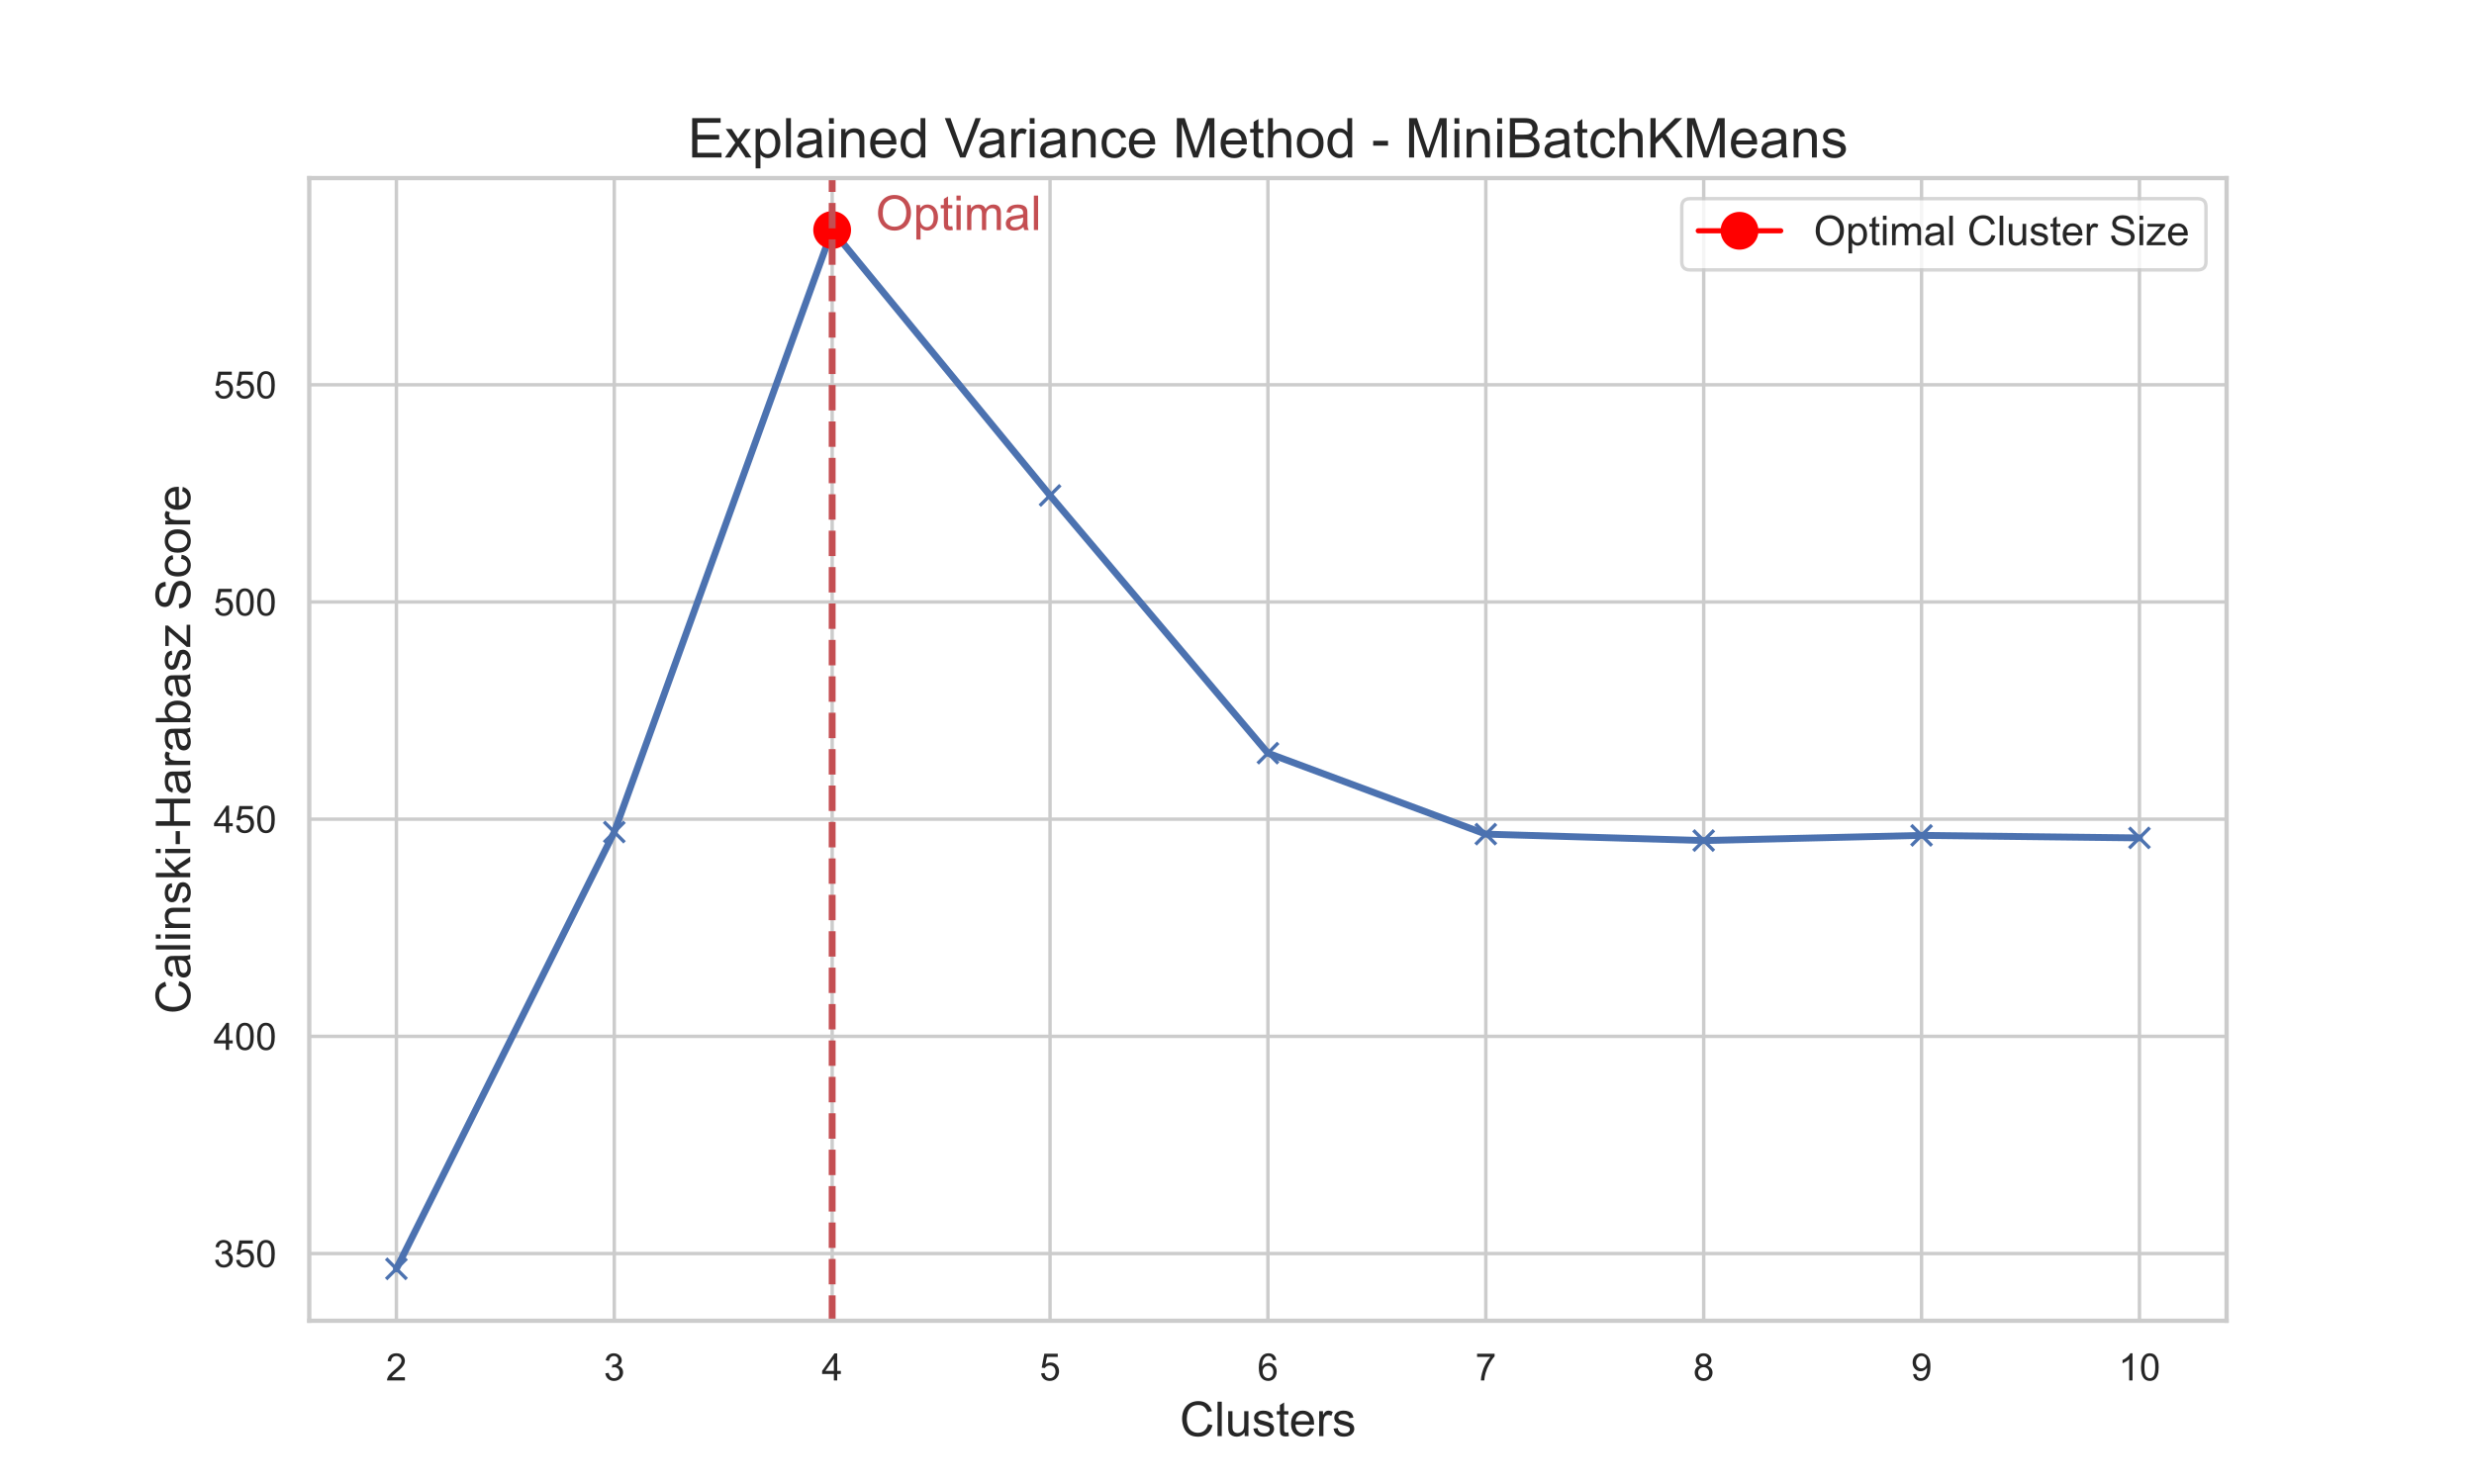
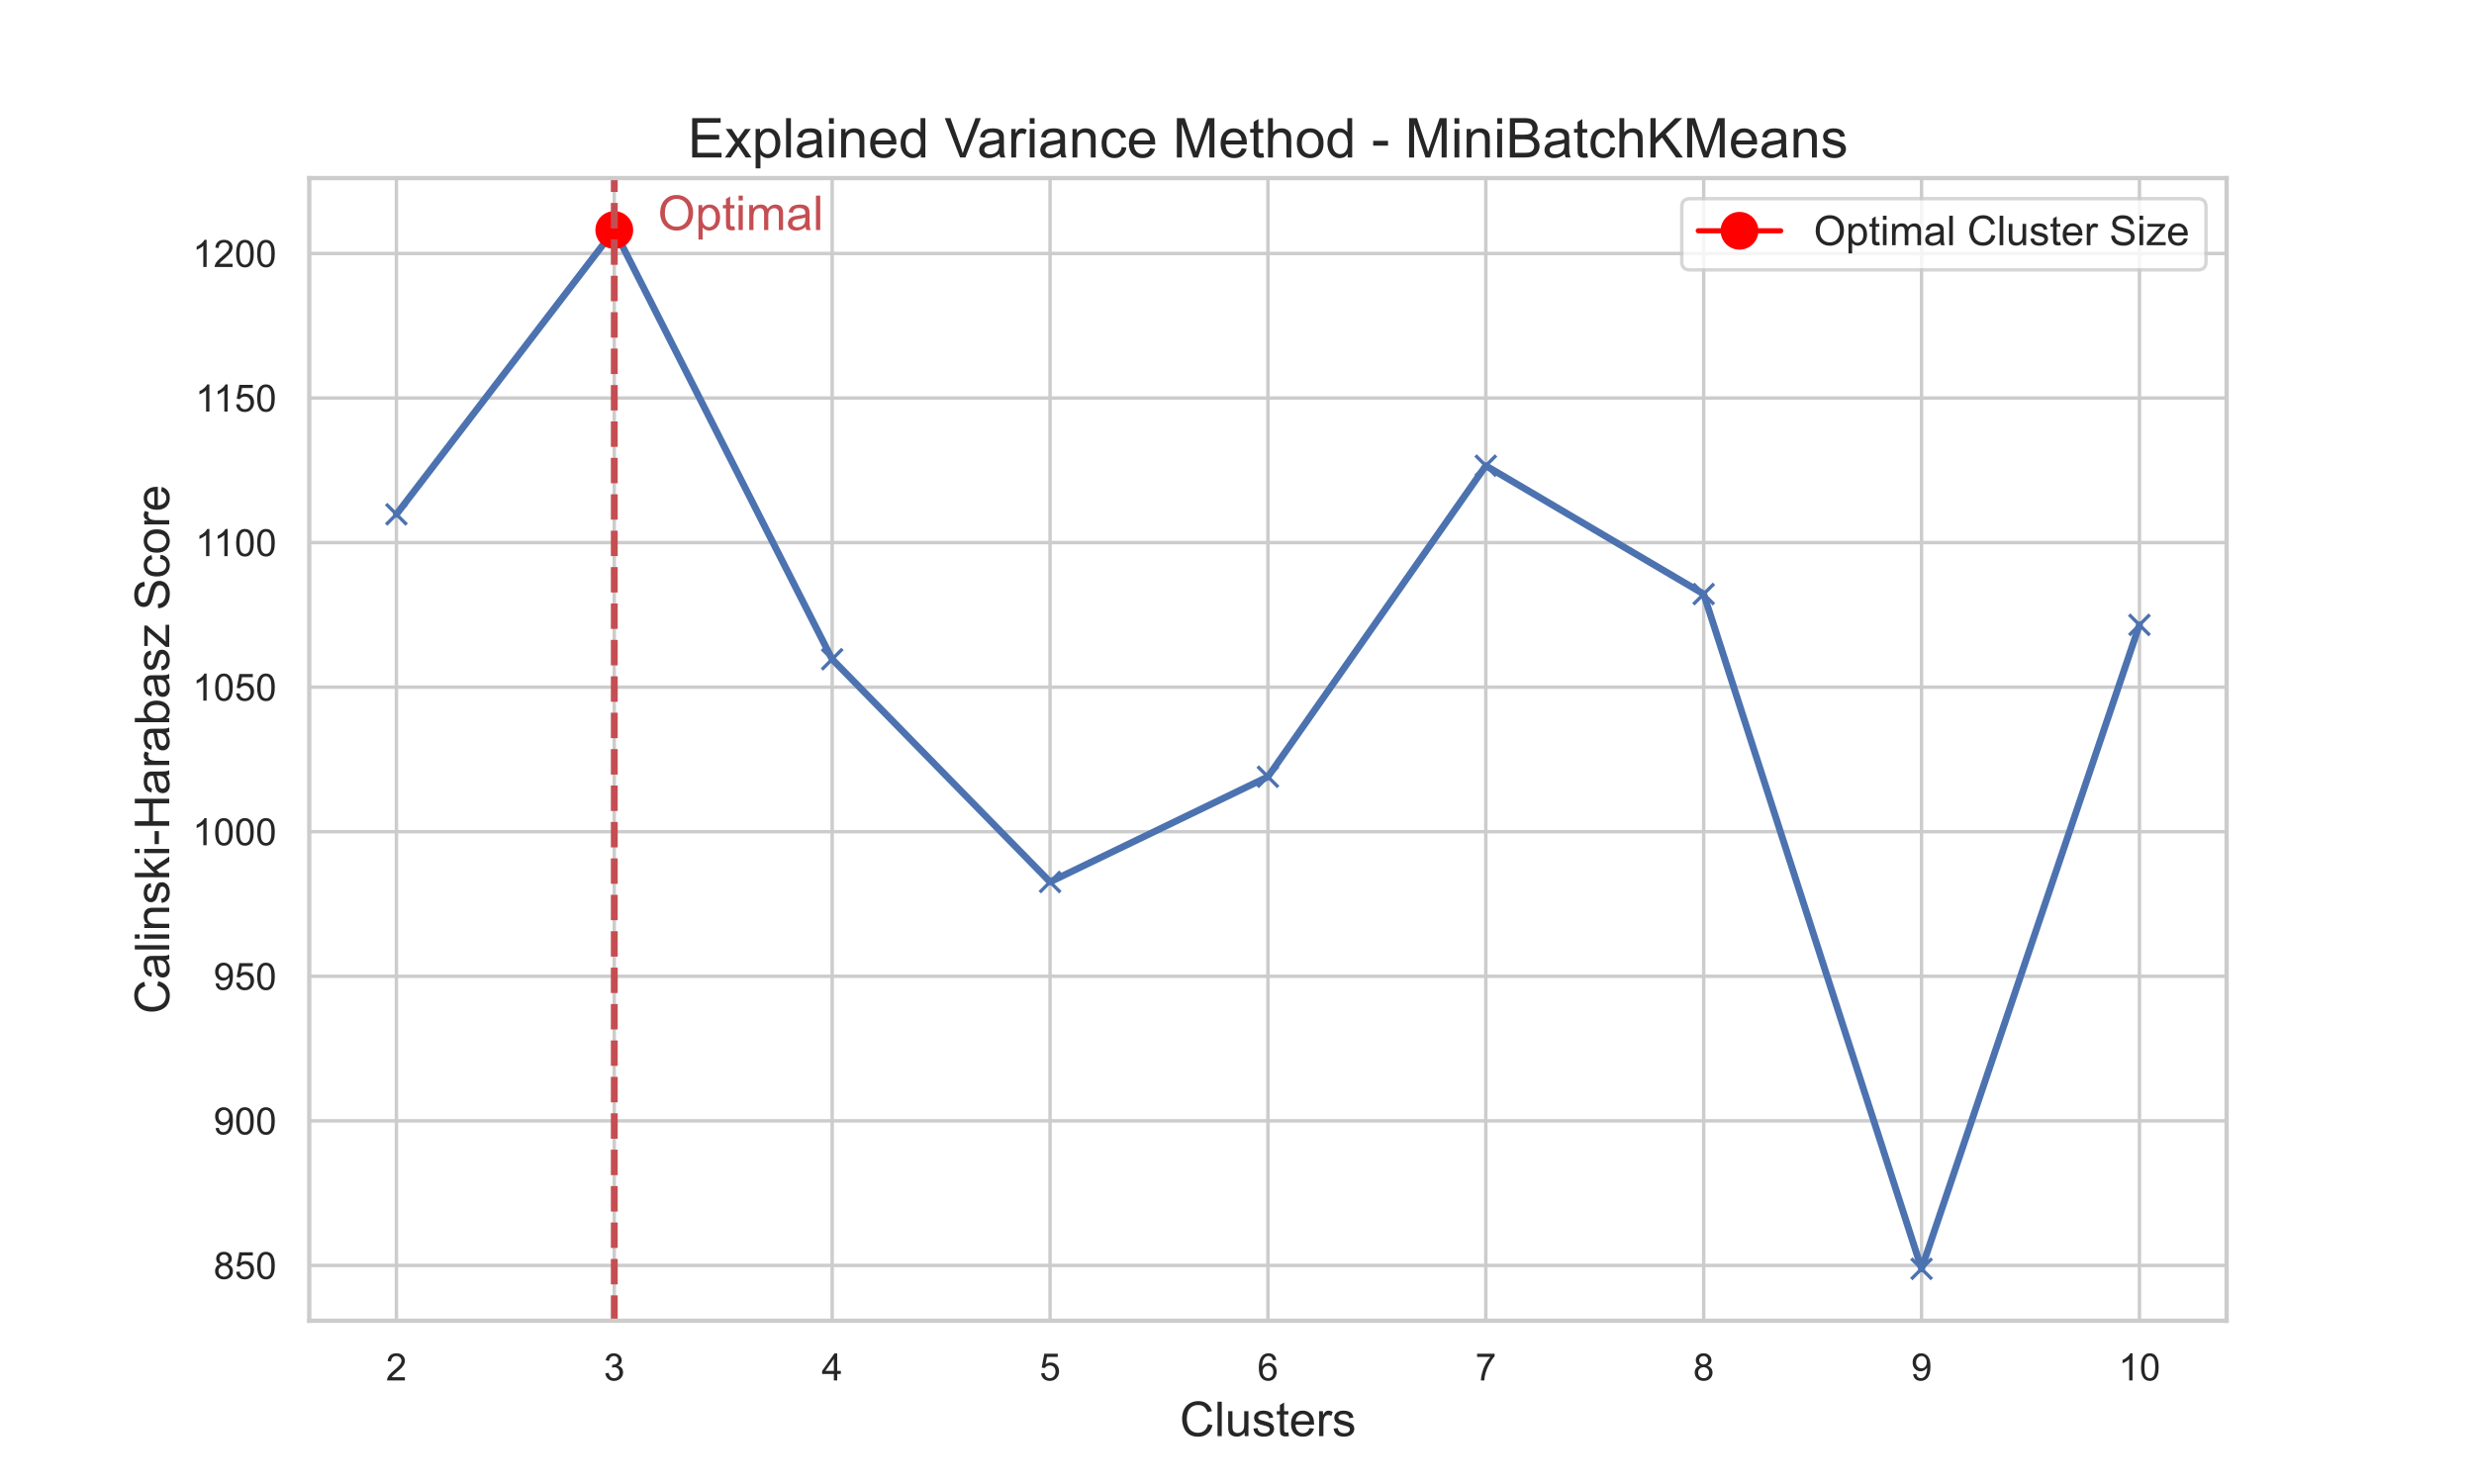
<svg xmlns="http://www.w3.org/2000/svg" xmlns:xlink="http://www.w3.org/1999/xlink" width="720pt" height="432pt" viewBox="0 0 720 432" version="1.1">
  <defs>
    <style type="text/css">*{stroke-linejoin: round; stroke-linecap: butt}</style>
  </defs>
  <g id="figure_1">
    <g id="patch_1">
      <path d="M 0 432  L 720 432  L 720 0  L 0 0  z " style="fill: #ffffff" />
    </g>
    <g id="axes_1">
      <g id="patch_2">
        <path d="M 90 384.48  L 648 384.48  L 648 51.84  L 90 51.84  z " style="fill: #ffffff" />
      </g>
      <g id="matplotlib.axis_1">
        <g id="xtick_1">
          <g id="line2d_1">
-             <path d="M 115.364 384.48  L 115.364 51.84  " clip-path="url(#p58d1262ae1)" style="fill: none; stroke: #cccccc; stroke-linecap: round" />
+             <path d="M 115.364 384.48  L 115.364 51.84  " clip-path="url(#p7963e283bc)" style="fill: none; stroke: #cccccc; stroke-linecap: round" />
          </g>
          <g id="text_1">
            <g style="fill: #262626" transform="translate(112.3051 401.8536) scale(0.11 -0.11)">
              <defs>
                <path id="ArialMT-32" d="M 3222 541  L 3222 0  L 194 0  Q 188 203 259 391  Q 375 700 629 1000  Q 884 1300 1366 1694  Q 2113 2306 2375 2664  Q 2638 3022 2638 3341  Q 2638 3675 2398 3904  Q 2159 4134 1775 4134  Q 1369 4134 1125 3890  Q 881 3647 878 3216  L 300 3275  Q 359 3922 746 4261  Q 1134 4600 1788 4600  Q 2447 4600 2831 4234  Q 3216 3869 3216 3328  Q 3216 3053 3103 2787  Q 2991 2522 2730 2228  Q 2469 1934 1863 1422  Q 1356 997 1212 845  Q 1069 694 975 541  L 3222 541  z " transform="scale(0.015625)" />
              </defs>
              <use xlink:href="#ArialMT-32" />
            </g>
          </g>
        </g>
        <g id="xtick_2">
          <g id="line2d_2">
-             <path d="M 178.773 384.48  L 178.773 51.84  " clip-path="url(#p58d1262ae1)" style="fill: none; stroke: #cccccc; stroke-linecap: round" />
+             <path d="M 178.773 384.48  L 178.773 51.84  " clip-path="url(#p7963e283bc)" style="fill: none; stroke: #cccccc; stroke-linecap: round" />
          </g>
          <g id="text_2">
            <g style="fill: #262626" transform="translate(175.7142 401.8536) scale(0.11 -0.11)">
              <defs>
                <path id="ArialMT-33" d="M 269 1209  L 831 1284  Q 928 806 1161 595  Q 1394 384 1728 384  Q 2125 384 2398 659  Q 2672 934 2672 1341  Q 2672 1728 2419 1979  Q 2166 2231 1775 2231  Q 1616 2231 1378 2169  L 1441 2663  Q 1497 2656 1531 2656  Q 1891 2656 2178 2843  Q 2466 3031 2466 3422  Q 2466 3731 2256 3934  Q 2047 4138 1716 4138  Q 1388 4138 1169 3931  Q 950 3725 888 3313  L 325 3413  Q 428 3978 793 4289  Q 1159 4600 1703 4600  Q 2078 4600 2393 4439  Q 2709 4278 2876 4000  Q 3044 3722 3044 3409  Q 3044 3113 2884 2869  Q 2725 2625 2413 2481  Q 2819 2388 3044 2092  Q 3269 1797 3269 1353  Q 3269 753 2831 336  Q 2394 -81 1725 -81  Q 1122 -81 723 278  Q 325 638 269 1209  z " transform="scale(0.015625)" />
              </defs>
              <use xlink:href="#ArialMT-33" />
            </g>
          </g>
        </g>
        <g id="xtick_3">
          <g id="line2d_3">
-             <path d="M 242.182 384.48  L 242.182 51.84  " clip-path="url(#p58d1262ae1)" style="fill: none; stroke: #cccccc; stroke-linecap: round" />
+             <path d="M 242.182 384.48  L 242.182 51.84  " clip-path="url(#p7963e283bc)" style="fill: none; stroke: #cccccc; stroke-linecap: round" />
          </g>
          <g id="text_3">
            <g style="fill: #262626" transform="translate(239.1233 401.8536) scale(0.11 -0.11)">
              <defs>
                <path id="ArialMT-34" d="M 2069 0  L 2069 1097  L 81 1097  L 81 1613  L 2172 4581  L 2631 4581  L 2631 1613  L 3250 1613  L 3250 1097  L 2631 1097  L 2631 0  L 2069 0  z M 2069 1613  L 2069 3678  L 634 1613  L 2069 1613  z " transform="scale(0.015625)" />
              </defs>
              <use xlink:href="#ArialMT-34" />
            </g>
          </g>
        </g>
        <g id="xtick_4">
          <g id="line2d_4">
-             <path d="M 305.591 384.48  L 305.591 51.84  " clip-path="url(#p58d1262ae1)" style="fill: none; stroke: #cccccc; stroke-linecap: round" />
+             <path d="M 305.591 384.48  L 305.591 51.84  " clip-path="url(#p7963e283bc)" style="fill: none; stroke: #cccccc; stroke-linecap: round" />
          </g>
          <g id="text_4">
            <g style="fill: #262626" transform="translate(302.5324 401.8536) scale(0.11 -0.11)">
              <defs>
                <path id="ArialMT-35" d="M 266 1200  L 856 1250  Q 922 819 1161 601  Q 1400 384 1738 384  Q 2144 384 2425 690  Q 2706 997 2706 1503  Q 2706 1984 2436 2262  Q 2166 2541 1728 2541  Q 1456 2541 1237 2417  Q 1019 2294 894 2097  L 366 2166  L 809 4519  L 3088 4519  L 3088 3981  L 1259 3981  L 1013 2750  Q 1425 3038 1878 3038  Q 2478 3038 2890 2622  Q 3303 2206 3303 1553  Q 3303 931 2941 478  Q 2500 -78 1738 -78  Q 1113 -78 717 272  Q 322 622 266 1200  z " transform="scale(0.015625)" />
              </defs>
              <use xlink:href="#ArialMT-35" />
            </g>
          </g>
        </g>
        <g id="xtick_5">
          <g id="line2d_5">
-             <path d="M 369 384.48  L 369 51.84  " clip-path="url(#p58d1262ae1)" style="fill: none; stroke: #cccccc; stroke-linecap: round" />
+             <path d="M 369 384.48  L 369 51.84  " clip-path="url(#p7963e283bc)" style="fill: none; stroke: #cccccc; stroke-linecap: round" />
          </g>
          <g id="text_5">
            <g style="fill: #262626" transform="translate(365.9415 401.8536) scale(0.11 -0.11)">
              <defs>
                <path id="ArialMT-36" d="M 3184 3459  L 2625 3416  Q 2550 3747 2413 3897  Q 2184 4138 1850 4138  Q 1581 4138 1378 3988  Q 1113 3794 959 3422  Q 806 3050 800 2363  Q 1003 2672 1297 2822  Q 1591 2972 1913 2972  Q 2475 2972 2870 2558  Q 3266 2144 3266 1488  Q 3266 1056 3080 686  Q 2894 316 2569 119  Q 2244 -78 1831 -78  Q 1128 -78 684 439  Q 241 956 241 2144  Q 241 3472 731 4075  Q 1159 4600 1884 4600  Q 2425 4600 2770 4297  Q 3116 3994 3184 3459  z M 888 1484  Q 888 1194 1011 928  Q 1134 663 1356 523  Q 1578 384 1822 384  Q 2178 384 2434 671  Q 2691 959 2691 1453  Q 2691 1928 2437 2201  Q 2184 2475 1800 2475  Q 1419 2475 1153 2201  Q 888 1928 888 1484  z " transform="scale(0.015625)" />
              </defs>
              <use xlink:href="#ArialMT-36" />
            </g>
          </g>
        </g>
        <g id="xtick_6">
          <g id="line2d_6">
-             <path d="M 432.409 384.48  L 432.409 51.84  " clip-path="url(#p58d1262ae1)" style="fill: none; stroke: #cccccc; stroke-linecap: round" />
+             <path d="M 432.409 384.48  L 432.409 51.84  " clip-path="url(#p7963e283bc)" style="fill: none; stroke: #cccccc; stroke-linecap: round" />
          </g>
          <g id="text_6">
            <g style="fill: #262626" transform="translate(429.3506 401.8536) scale(0.11 -0.11)">
              <defs>
                <path id="ArialMT-37" d="M 303 3981  L 303 4522  L 3269 4522  L 3269 4084  Q 2831 3619 2401 2847  Q 1972 2075 1738 1259  Q 1569 684 1522 0  L 944 0  Q 953 541 1156 1306  Q 1359 2072 1739 2783  Q 2119 3494 2547 3981  L 303 3981  z " transform="scale(0.015625)" />
              </defs>
              <use xlink:href="#ArialMT-37" />
            </g>
          </g>
        </g>
        <g id="xtick_7">
          <g id="line2d_7">
-             <path d="M 495.818 384.48  L 495.818 51.84  " clip-path="url(#p58d1262ae1)" style="fill: none; stroke: #cccccc; stroke-linecap: round" />
+             <path d="M 495.818 384.48  L 495.818 51.84  " clip-path="url(#p7963e283bc)" style="fill: none; stroke: #cccccc; stroke-linecap: round" />
          </g>
          <g id="text_7">
            <g style="fill: #262626" transform="translate(492.7597 401.8536) scale(0.11 -0.11)">
              <defs>
                <path id="ArialMT-38" d="M 1131 2484  Q 781 2613 612 2850  Q 444 3088 444 3419  Q 444 3919 803 4259  Q 1163 4600 1759 4600  Q 2359 4600 2725 4251  Q 3091 3903 3091 3403  Q 3091 3084 2923 2848  Q 2756 2613 2416 2484  Q 2838 2347 3058 2040  Q 3278 1734 3278 1309  Q 3278 722 2862 322  Q 2447 -78 1769 -78  Q 1091 -78 675 323  Q 259 725 259 1325  Q 259 1772 486 2073  Q 713 2375 1131 2484  z M 1019 3438  Q 1019 3113 1228 2906  Q 1438 2700 1772 2700  Q 2097 2700 2305 2904  Q 2513 3109 2513 3406  Q 2513 3716 2298 3927  Q 2084 4138 1766 4138  Q 1444 4138 1231 3931  Q 1019 3725 1019 3438  z M 838 1322  Q 838 1081 952 856  Q 1066 631 1291 507  Q 1516 384 1775 384  Q 2178 384 2440 643  Q 2703 903 2703 1303  Q 2703 1709 2433 1975  Q 2163 2241 1756 2241  Q 1359 2241 1098 1978  Q 838 1716 838 1322  z " transform="scale(0.015625)" />
              </defs>
              <use xlink:href="#ArialMT-38" />
            </g>
          </g>
        </g>
        <g id="xtick_8">
          <g id="line2d_8">
-             <path d="M 559.227 384.48  L 559.227 51.84  " clip-path="url(#p58d1262ae1)" style="fill: none; stroke: #cccccc; stroke-linecap: round" />
+             <path d="M 559.227 384.48  L 559.227 51.84  " clip-path="url(#p7963e283bc)" style="fill: none; stroke: #cccccc; stroke-linecap: round" />
          </g>
          <g id="text_8">
            <g style="fill: #262626" transform="translate(556.1688 401.8536) scale(0.11 -0.11)">
              <defs>
                <path id="ArialMT-39" d="M 350 1059  L 891 1109  Q 959 728 1153 556  Q 1347 384 1650 384  Q 1909 384 2104 503  Q 2300 622 2425 820  Q 2550 1019 2634 1356  Q 2719 1694 2719 2044  Q 2719 2081 2716 2156  Q 2547 1888 2255 1720  Q 1963 1553 1622 1553  Q 1053 1553 659 1965  Q 266 2378 266 3053  Q 266 3750 677 4175  Q 1088 4600 1706 4600  Q 2153 4600 2523 4359  Q 2894 4119 3086 3673  Q 3278 3228 3278 2384  Q 3278 1506 3087 986  Q 2897 466 2520 194  Q 2144 -78 1638 -78  Q 1100 -78 759 220  Q 419 519 350 1059  z M 2653 3081  Q 2653 3566 2395 3850  Q 2138 4134 1775 4134  Q 1400 4134 1122 3828  Q 844 3522 844 3034  Q 844 2597 1108 2323  Q 1372 2050 1759 2050  Q 2150 2050 2401 2323  Q 2653 2597 2653 3081  z " transform="scale(0.015625)" />
              </defs>
              <use xlink:href="#ArialMT-39" />
            </g>
          </g>
        </g>
        <g id="xtick_9">
          <g id="line2d_9">
-             <path d="M 622.636 384.48  L 622.636 51.84  " clip-path="url(#p58d1262ae1)" style="fill: none; stroke: #cccccc; stroke-linecap: round" />
+             <path d="M 622.636 384.48  L 622.636 51.84  " clip-path="url(#p7963e283bc)" style="fill: none; stroke: #cccccc; stroke-linecap: round" />
          </g>
          <g id="text_9">
            <g style="fill: #262626" transform="translate(616.5193 401.8536) scale(0.11 -0.11)">
              <defs>
                <path id="ArialMT-31" d="M 2384 0  L 1822 0  L 1822 3584  Q 1619 3391 1289 3197  Q 959 3003 697 2906  L 697 3450  Q 1169 3672 1522 3987  Q 1875 4303 2022 4600  L 2384 4600  L 2384 0  z " transform="scale(0.015625)" />
                <path id="ArialMT-30" d="M 266 2259  Q 266 3072 433 3567  Q 600 4063 929 4331  Q 1259 4600 1759 4600  Q 2128 4600 2406 4451  Q 2684 4303 2865 4023  Q 3047 3744 3150 3342  Q 3253 2941 3253 2259  Q 3253 1453 3087 958  Q 2922 463 2592 192  Q 2263 -78 1759 -78  Q 1097 -78 719 397  Q 266 969 266 2259  z M 844 2259  Q 844 1131 1108 757  Q 1372 384 1759 384  Q 2147 384 2411 759  Q 2675 1134 2675 2259  Q 2675 3391 2411 3762  Q 2147 4134 1753 4134  Q 1366 4134 1134 3806  Q 844 3388 844 2259  z " transform="scale(0.015625)" />
              </defs>
              <use xlink:href="#ArialMT-31" />
              <use xlink:href="#ArialMT-30" x="55.615" />
            </g>
          </g>
        </g>
        <g id="text_10">
          <g style="fill: #262626" transform="translate(343.3286 418.0608) scale(0.14 -0.14)">
            <defs>
              <path id="ArialMT-43" d="M 3763 1606  L 4369 1453  Q 4178 706 3683 314  Q 3188 -78 2472 -78  Q 1731 -78 1267 223  Q 803 525 561 1097  Q 319 1669 319 2325  Q 319 3041 592 3573  Q 866 4106 1370 4382  Q 1875 4659 2481 4659  Q 3169 4659 3637 4309  Q 4106 3959 4291 3325  L 3694 3184  Q 3534 3684 3231 3912  Q 2928 4141 2469 4141  Q 1941 4141 1586 3887  Q 1231 3634 1087 3207  Q 944 2781 944 2328  Q 944 1744 1114 1308  Q 1284 872 1643 656  Q 2003 441 2422 441  Q 2931 441 3284 734  Q 3638 1028 3763 1606  z " transform="scale(0.015625)" />
              <path id="ArialMT-6c" d="M 409 0  L 409 4581  L 972 4581  L 972 0  L 409 0  z " transform="scale(0.015625)" />
              <path id="ArialMT-75" d="M 2597 0  L 2597 488  Q 2209 -75 1544 -75  Q 1250 -75 995 37  Q 741 150 617 320  Q 494 491 444 738  Q 409 903 409 1263  L 409 3319  L 972 3319  L 972 1478  Q 972 1038 1006 884  Q 1059 663 1231 536  Q 1403 409 1656 409  Q 1909 409 2131 539  Q 2353 669 2445 892  Q 2538 1116 2538 1541  L 2538 3319  L 3100 3319  L 3100 0  L 2597 0  z " transform="scale(0.015625)" />
              <path id="ArialMT-73" d="M 197 991  L 753 1078  Q 800 744 1014 566  Q 1228 388 1613 388  Q 2000 388 2187 545  Q 2375 703 2375 916  Q 2375 1106 2209 1216  Q 2094 1291 1634 1406  Q 1016 1563 777 1677  Q 538 1791 414 1992  Q 291 2194 291 2438  Q 291 2659 392 2848  Q 494 3038 669 3163  Q 800 3259 1026 3326  Q 1253 3394 1513 3394  Q 1903 3394 2198 3281  Q 2494 3169 2634 2976  Q 2775 2784 2828 2463  L 2278 2388  Q 2241 2644 2061 2787  Q 1881 2931 1553 2931  Q 1166 2931 1000 2803  Q 834 2675 834 2503  Q 834 2394 903 2306  Q 972 2216 1119 2156  Q 1203 2125 1616 2013  Q 2213 1853 2448 1751  Q 2684 1650 2818 1456  Q 2953 1263 2953 975  Q 2953 694 2789 445  Q 2625 197 2315 61  Q 2006 -75 1616 -75  Q 969 -75 630 194  Q 291 463 197 991  z " transform="scale(0.015625)" />
              <path id="ArialMT-74" d="M 1650 503  L 1731 6  Q 1494 -44 1306 -44  Q 1000 -44 831 53  Q 663 150 594 308  Q 525 466 525 972  L 525 2881  L 113 2881  L 113 3319  L 525 3319  L 525 4141  L 1084 4478  L 1084 3319  L 1650 3319  L 1650 2881  L 1084 2881  L 1084 941  Q 1084 700 1114 631  Q 1144 563 1211 522  Q 1278 481 1403 481  Q 1497 481 1650 503  z " transform="scale(0.015625)" />
              <path id="ArialMT-65" d="M 2694 1069  L 3275 997  Q 3138 488 2766 206  Q 2394 -75 1816 -75  Q 1088 -75 661 373  Q 234 822 234 1631  Q 234 2469 665 2931  Q 1097 3394 1784 3394  Q 2450 3394 2872 2941  Q 3294 2488 3294 1666  Q 3294 1616 3291 1516  L 816 1516  Q 847 969 1125 678  Q 1403 388 1819 388  Q 2128 388 2347 550  Q 2566 713 2694 1069  z M 847 1978  L 2700 1978  Q 2663 2397 2488 2606  Q 2219 2931 1791 2931  Q 1403 2931 1139 2672  Q 875 2413 847 1978  z " transform="scale(0.015625)" />
              <path id="ArialMT-72" d="M 416 0  L 416 3319  L 922 3319  L 922 2816  Q 1116 3169 1280 3281  Q 1444 3394 1641 3394  Q 1925 3394 2219 3213  L 2025 2691  Q 1819 2813 1613 2813  Q 1428 2813 1281 2702  Q 1134 2591 1072 2394  Q 978 2094 978 1738  L 978 0  L 416 0  z " transform="scale(0.015625)" />
            </defs>
            <use xlink:href="#ArialMT-43" />
            <use xlink:href="#ArialMT-6c" x="72.217" />
            <use xlink:href="#ArialMT-75" x="94.434" />
            <use xlink:href="#ArialMT-73" x="150.049" />
            <use xlink:href="#ArialMT-74" x="200.049" />
            <use xlink:href="#ArialMT-65" x="227.832" />
            <use xlink:href="#ArialMT-72" x="283.447" />
            <use xlink:href="#ArialMT-73" x="316.748" />
          </g>
        </g>
      </g>
      <g id="matplotlib.axis_2">
        <g id="ytick_1">
          <g id="line2d_10">
-             <path d="M 90 364.92  L 648 364.92  " clip-path="url(#p58d1262ae1)" style="fill: none; stroke: #cccccc; stroke-linecap: round" />
+             <path d="M 90 368.372  L 648 368.372  " clip-path="url(#p7963e283bc)" style="fill: none; stroke: #cccccc; stroke-linecap: round" />
          </g>
          <g id="text_11">
-             <g style="fill: #262626" transform="translate(62.14891 368.8565) scale(0.11 -0.11)">
-               <use xlink:href="#ArialMT-33" />
+             <g style="fill: #262626" transform="translate(62.14891 372.3089) scale(0.11 -0.11)">
+               <use xlink:href="#ArialMT-38" />
              <use xlink:href="#ArialMT-35" x="55.615" />
              <use xlink:href="#ArialMT-30" x="111.23" />
            </g>
          </g>
        </g>
        <g id="ytick_2">
          <g id="line2d_11">
-             <path d="M 90 301.694  L 648 301.694  " clip-path="url(#p58d1262ae1)" style="fill: none; stroke: #cccccc; stroke-linecap: round" />
+             <path d="M 90 326.288  L 648 326.288  " clip-path="url(#p7963e283bc)" style="fill: none; stroke: #cccccc; stroke-linecap: round" />
          </g>
          <g id="text_12">
-             <g style="fill: #262626" transform="translate(62.14891 305.6309) scale(0.11 -0.11)">
-               <use xlink:href="#ArialMT-34" />
+             <g style="fill: #262626" transform="translate(62.14891 330.2243) scale(0.11 -0.11)">
+               <use xlink:href="#ArialMT-39" />
              <use xlink:href="#ArialMT-30" x="55.615" />
              <use xlink:href="#ArialMT-30" x="111.23" />
            </g>
          </g>
        </g>
        <g id="ytick_3">
          <g id="line2d_12">
-             <path d="M 90 238.469  L 648 238.469  " clip-path="url(#p58d1262ae1)" style="fill: none; stroke: #cccccc; stroke-linecap: round" />
+             <path d="M 90 284.203  L 648 284.203  " clip-path="url(#p7963e283bc)" style="fill: none; stroke: #cccccc; stroke-linecap: round" />
          </g>
          <g id="text_13">
-             <g style="fill: #262626" transform="translate(62.14891 242.4054) scale(0.11 -0.11)">
-               <use xlink:href="#ArialMT-34" />
+             <g style="fill: #262626" transform="translate(62.14891 288.1397) scale(0.11 -0.11)">
+               <use xlink:href="#ArialMT-39" />
              <use xlink:href="#ArialMT-35" x="55.615" />
              <use xlink:href="#ArialMT-30" x="111.23" />
            </g>
          </g>
        </g>
        <g id="ytick_4">
          <g id="line2d_13">
-             <path d="M 90 175.243  L 648 175.243  " clip-path="url(#p58d1262ae1)" style="fill: none; stroke: #cccccc; stroke-linecap: round" />
+             <path d="M 90 242.118  L 648 242.118  " clip-path="url(#p7963e283bc)" style="fill: none; stroke: #cccccc; stroke-linecap: round" />
          </g>
          <g id="text_14">
-             <g style="fill: #262626" transform="translate(62.14891 179.1798) scale(0.11 -0.11)">
-               <use xlink:href="#ArialMT-35" />
+             <g style="fill: #262626" transform="translate(56.03187 246.0551) scale(0.11 -0.11)">
+               <use xlink:href="#ArialMT-31" />
              <use xlink:href="#ArialMT-30" x="55.615" />
              <use xlink:href="#ArialMT-30" x="111.23" />
+               <use xlink:href="#ArialMT-30" x="166.846" />
            </g>
          </g>
        </g>
        <g id="ytick_5">
          <g id="line2d_14">
-             <path d="M 90 112.017  L 648 112.017  " clip-path="url(#p58d1262ae1)" style="fill: none; stroke: #cccccc; stroke-linecap: round" />
+             <path d="M 90 200.034  L 648 200.034  " clip-path="url(#p7963e283bc)" style="fill: none; stroke: #cccccc; stroke-linecap: round" />
          </g>
          <g id="text_15">
-             <g style="fill: #262626" transform="translate(62.14891 115.9543) scale(0.11 -0.11)">
-               <use xlink:href="#ArialMT-35" />
-               <use xlink:href="#ArialMT-35" x="55.615" />
+             <g style="fill: #262626" transform="translate(56.03187 203.9705) scale(0.11 -0.11)">
+               <use xlink:href="#ArialMT-31" />
+               <use xlink:href="#ArialMT-30" x="55.615" />
+               <use xlink:href="#ArialMT-35" x="111.23" />
+               <use xlink:href="#ArialMT-30" x="166.846" />
+             </g>
+           </g>
+         </g>
+         <g id="ytick_6">
+           <g id="line2d_15">
+             <path d="M 90 157.949  L 648 157.949  " clip-path="url(#p7963e283bc)" style="fill: none; stroke: #cccccc; stroke-linecap: round" />
+           </g>
+           <g id="text_16">
+             <g style="fill: #262626" transform="translate(56.84313 161.8859) scale(0.11 -0.11)">
+               <use xlink:href="#ArialMT-31" />
+               <use xlink:href="#ArialMT-31" x="48.24" />
+               <use xlink:href="#ArialMT-30" x="103.855" />
+               <use xlink:href="#ArialMT-30" x="159.471" />
+             </g>
+           </g>
+         </g>
+         <g id="ytick_7">
+           <g id="line2d_16">
+             <path d="M 90 115.865  L 648 115.865  " clip-path="url(#p7963e283bc)" style="fill: none; stroke: #cccccc; stroke-linecap: round" />
+           </g>
+           <g id="text_17">
+             <g style="fill: #262626" transform="translate(56.84313 119.8013) scale(0.11 -0.11)">
+               <use xlink:href="#ArialMT-31" />
+               <use xlink:href="#ArialMT-31" x="48.24" />
+               <use xlink:href="#ArialMT-35" x="103.855" />
+               <use xlink:href="#ArialMT-30" x="159.471" />
+             </g>
+           </g>
+         </g>
+         <g id="ytick_8">
+           <g id="line2d_17">
+             <path d="M 90 73.78  L 648 73.78  " clip-path="url(#p7963e283bc)" style="fill: none; stroke: #cccccc; stroke-linecap: round" />
+           </g>
+           <g id="text_18">
+             <g style="fill: #262626" transform="translate(56.03187 77.71672) scale(0.11 -0.11)">
+               <use xlink:href="#ArialMT-31" />
+               <use xlink:href="#ArialMT-32" x="55.615" />
              <use xlink:href="#ArialMT-30" x="111.23" />
-             </g>
-           </g>
-         </g>
-         <g id="text_16">
-           <g style="fill: #262626" transform="translate(55.36641 295.1841) rotate(-90) scale(0.14 -0.14)">
+               <use xlink:href="#ArialMT-30" x="166.846" />
+             </g>
+           </g>
+         </g>
+         <g id="text_19">
+           <g style="fill: #262626" transform="translate(49.24938 295.1841) rotate(-90) scale(0.14 -0.14)">
            <defs>
              <path id="ArialMT-61" d="M 2588 409  Q 2275 144 1986 34  Q 1697 -75 1366 -75  Q 819 -75 525 192  Q 231 459 231 875  Q 231 1119 342 1320  Q 453 1522 633 1644  Q 813 1766 1038 1828  Q 1203 1872 1538 1913  Q 2219 1994 2541 2106  Q 2544 2222 2544 2253  Q 2544 2597 2384 2738  Q 2169 2928 1744 2928  Q 1347 2928 1158 2789  Q 969 2650 878 2297  L 328 2372  Q 403 2725 575 2942  Q 747 3159 1072 3276  Q 1397 3394 1825 3394  Q 2250 3394 2515 3294  Q 2781 3194 2906 3042  Q 3031 2891 3081 2659  Q 3109 2516 3109 2141  L 3109 1391  Q 3109 606 3145 398  Q 3181 191 3288 0  L 2700 0  Q 2613 175 2588 409  z M 2541 1666  Q 2234 1541 1622 1453  Q 1275 1403 1131 1340  Q 988 1278 909 1158  Q 831 1038 831 891  Q 831 666 1001 516  Q 1172 366 1500 366  Q 1825 366 2078 508  Q 2331 650 2450 897  Q 2541 1088 2541 1459  L 2541 1666  z " transform="scale(0.015625)" />
              <path id="ArialMT-69" d="M 425 3934  L 425 4581  L 988 4581  L 988 3934  L 425 3934  z M 425 0  L 425 3319  L 988 3319  L 988 0  L 425 0  z " transform="scale(0.015625)" />
              <path id="ArialMT-6e" d="M 422 0  L 422 3319  L 928 3319  L 928 2847  Q 1294 3394 1984 3394  Q 2284 3394 2536 3286  Q 2788 3178 2913 3003  Q 3038 2828 3088 2588  Q 3119 2431 3119 2041  L 3119 0  L 2556 0  L 2556 2019  Q 2556 2363 2490 2533  Q 2425 2703 2258 2804  Q 2091 2906 1866 2906  Q 1506 2906 1245 2678  Q 984 2450 984 1813  L 984 0  L 422 0  z " transform="scale(0.015625)" />
              <path id="ArialMT-6b" d="M 425 0  L 425 4581  L 988 4581  L 988 1969  L 2319 3319  L 3047 3319  L 1778 2088  L 3175 0  L 2481 0  L 1384 1697  L 988 1316  L 988 0  L 425 0  z " transform="scale(0.015625)" />
              <path id="ArialMT-2d" d="M 203 1375  L 203 1941  L 1931 1941  L 1931 1375  L 203 1375  z " transform="scale(0.015625)" />
              <path id="ArialMT-48" d="M 513 0  L 513 4581  L 1119 4581  L 1119 2700  L 3500 2700  L 3500 4581  L 4106 4581  L 4106 0  L 3500 0  L 3500 2159  L 1119 2159  L 1119 0  L 513 0  z " transform="scale(0.015625)" />
              <path id="ArialMT-62" d="M 941 0  L 419 0  L 419 4581  L 981 4581  L 981 2947  Q 1338 3394 1891 3394  Q 2197 3394 2470 3270  Q 2744 3147 2920 2923  Q 3097 2700 3197 2384  Q 3297 2069 3297 1709  Q 3297 856 2875 390  Q 2453 -75 1863 -75  Q 1275 -75 941 416  L 941 0  z M 934 1684  Q 934 1088 1097 822  Q 1363 388 1816 388  Q 2184 388 2453 708  Q 2722 1028 2722 1663  Q 2722 2313 2464 2622  Q 2206 2931 1841 2931  Q 1472 2931 1203 2611  Q 934 2291 934 1684  z " transform="scale(0.015625)" />
              <path id="ArialMT-7a" d="M 125 0  L 125 456  L 2238 2881  Q 1878 2863 1603 2863  L 250 2863  L 250 3319  L 2963 3319  L 2963 2947  L 1166 841  L 819 456  Q 1197 484 1528 484  L 3063 484  L 3063 0  L 125 0  z " transform="scale(0.015625)" />
              <path id="ArialMT-20" transform="scale(0.015625)" />
              <path id="ArialMT-53" d="M 288 1472  L 859 1522  Q 900 1178 1048 958  Q 1197 738 1509 602  Q 1822 466 2213 466  Q 2559 466 2825 569  Q 3091 672 3220 851  Q 3350 1031 3350 1244  Q 3350 1459 3225 1620  Q 3100 1781 2813 1891  Q 2628 1963 1997 2114  Q 1366 2266 1113 2400  Q 784 2572 623 2826  Q 463 3081 463 3397  Q 463 3744 659 4045  Q 856 4347 1234 4503  Q 1613 4659 2075 4659  Q 2584 4659 2973 4495  Q 3363 4331 3572 4012  Q 3781 3694 3797 3291  L 3216 3247  Q 3169 3681 2898 3903  Q 2628 4125 2100 4125  Q 1550 4125 1298 3923  Q 1047 3722 1047 3438  Q 1047 3191 1225 3031  Q 1400 2872 2139 2705  Q 2878 2538 3153 2413  Q 3553 2228 3743 1945  Q 3934 1663 3934 1294  Q 3934 928 3725 604  Q 3516 281 3123 101  Q 2731 -78 2241 -78  Q 1619 -78 1198 103  Q 778 284 539 648  Q 300 1013 288 1472  z " transform="scale(0.015625)" />
              <path id="ArialMT-63" d="M 2588 1216  L 3141 1144  Q 3050 572 2676 248  Q 2303 -75 1759 -75  Q 1078 -75 664 370  Q 250 816 250 1647  Q 250 2184 428 2587  Q 606 2991 970 3192  Q 1334 3394 1763 3394  Q 2303 3394 2647 3120  Q 2991 2847 3088 2344  L 2541 2259  Q 2463 2594 2264 2762  Q 2066 2931 1784 2931  Q 1359 2931 1093 2626  Q 828 2322 828 1663  Q 828 994 1084 691  Q 1341 388 1753 388  Q 2084 388 2306 591  Q 2528 794 2588 1216  z " transform="scale(0.015625)" />
              <path id="ArialMT-6f" d="M 213 1659  Q 213 2581 725 3025  Q 1153 3394 1769 3394  Q 2453 3394 2887 2945  Q 3322 2497 3322 1706  Q 3322 1066 3130 698  Q 2938 331 2570 128  Q 2203 -75 1769 -75  Q 1072 -75 642 372  Q 213 819 213 1659  z M 791 1659  Q 791 1022 1069 705  Q 1347 388 1769 388  Q 2188 388 2466 706  Q 2744 1025 2744 1678  Q 2744 2294 2464 2611  Q 2184 2928 1769 2928  Q 1347 2928 1069 2612  Q 791 2297 791 1659  z " transform="scale(0.015625)" />
            </defs>
            <use xlink:href="#ArialMT-43" />
            <use xlink:href="#ArialMT-61" x="72.217" />
            <use xlink:href="#ArialMT-6c" x="127.832" />
            <use xlink:href="#ArialMT-69" x="150.049" />
            <use xlink:href="#ArialMT-6e" x="172.266" />
            <use xlink:href="#ArialMT-73" x="227.881" />
            <use xlink:href="#ArialMT-6b" x="277.881" />
            <use xlink:href="#ArialMT-69" x="327.881" />
            <use xlink:href="#ArialMT-2d" x="350.098" />
            <use xlink:href="#ArialMT-48" x="383.398" />
            <use xlink:href="#ArialMT-61" x="455.615" />
            <use xlink:href="#ArialMT-72" x="511.23" />
            <use xlink:href="#ArialMT-61" x="544.531" />
            <use xlink:href="#ArialMT-62" x="600.146" />
            <use xlink:href="#ArialMT-61" x="655.762" />
            <use xlink:href="#ArialMT-73" x="711.377" />
            <use xlink:href="#ArialMT-7a" x="761.377" />
            <use xlink:href="#ArialMT-20" x="811.377" />
            <use xlink:href="#ArialMT-53" x="839.16" />
            <use xlink:href="#ArialMT-63" x="905.859" />
            <use xlink:href="#ArialMT-6f" x="955.859" />
            <use xlink:href="#ArialMT-72" x="1011.475" />
            <use xlink:href="#ArialMT-65" x="1044.775" />
          </g>
        </g>
      </g>
-       <g id="line2d_15">
-         <path d="M 115.364 369.36  L 178.773 242.213  L 242.182 66.96  L 305.591 144.222  L 369 219.248  L 432.409 242.818  L 495.818 244.692  L 559.227 243.186  L 622.636 243.921  " clip-path="url(#p58d1262ae1)" style="fill: none; stroke: #4c72b0; stroke-width: 2; stroke-linecap: round" />
+       <g id="line2d_18">
+         <path d="M 115.364 149.719  L 178.773 66.96  L 242.182 191.908  L 305.591 256.737  L 369 226.111  L 432.409 135.574  L 495.818 172.929  L 559.227 369.36  L 622.636 181.911  " clip-path="url(#p7963e283bc)" style="fill: none; stroke: #4c72b0; stroke-width: 2; stroke-linecap: round" />
        <defs>
-           <path id="m0c7a8ef569" d="M -3 3  L 3 -3  M -3 -3  L 3 3  " style="stroke: #4c72b0" />
+           <path id="m04a5fbe8ca" d="M -3 3  L 3 -3  M -3 -3  L 3 3  " style="stroke: #4c72b0" />
        </defs>
-         <g clip-path="url(#p58d1262ae1)">
-           <use xlink:href="#m0c7a8ef569" x="115.364" y="369.36" style="fill: #4c72b0; stroke: #4c72b0" />
-           <use xlink:href="#m0c7a8ef569" x="178.773" y="242.213" style="fill: #4c72b0; stroke: #4c72b0" />
-           <use xlink:href="#m0c7a8ef569" x="242.182" y="66.96" style="fill: #4c72b0; stroke: #4c72b0" />
-           <use xlink:href="#m0c7a8ef569" x="305.591" y="144.222" style="fill: #4c72b0; stroke: #4c72b0" />
-           <use xlink:href="#m0c7a8ef569" x="369" y="219.248" style="fill: #4c72b0; stroke: #4c72b0" />
-           <use xlink:href="#m0c7a8ef569" x="432.409" y="242.818" style="fill: #4c72b0; stroke: #4c72b0" />
-           <use xlink:href="#m0c7a8ef569" x="495.818" y="244.692" style="fill: #4c72b0; stroke: #4c72b0" />
-           <use xlink:href="#m0c7a8ef569" x="559.227" y="243.186" style="fill: #4c72b0; stroke: #4c72b0" />
-           <use xlink:href="#m0c7a8ef569" x="622.636" y="243.921" style="fill: #4c72b0; stroke: #4c72b0" />
-         </g>
-       </g>
-       <g id="line2d_16">
-         <path d="M 242.182 66.96  " clip-path="url(#p58d1262ae1)" style="fill: none; stroke: #ff0000; stroke-width: 1.5; stroke-linecap: round" />
+         <g clip-path="url(#p7963e283bc)">
+           <use xlink:href="#m04a5fbe8ca" x="115.364" y="149.719" style="fill: #4c72b0; stroke: #4c72b0" />
+           <use xlink:href="#m04a5fbe8ca" x="178.773" y="66.96" style="fill: #4c72b0; stroke: #4c72b0" />
+           <use xlink:href="#m04a5fbe8ca" x="242.182" y="191.908" style="fill: #4c72b0; stroke: #4c72b0" />
+           <use xlink:href="#m04a5fbe8ca" x="305.591" y="256.737" style="fill: #4c72b0; stroke: #4c72b0" />
+           <use xlink:href="#m04a5fbe8ca" x="369" y="226.111" style="fill: #4c72b0; stroke: #4c72b0" />
+           <use xlink:href="#m04a5fbe8ca" x="432.409" y="135.574" style="fill: #4c72b0; stroke: #4c72b0" />
+           <use xlink:href="#m04a5fbe8ca" x="495.818" y="172.929" style="fill: #4c72b0; stroke: #4c72b0" />
+           <use xlink:href="#m04a5fbe8ca" x="559.227" y="369.36" style="fill: #4c72b0; stroke: #4c72b0" />
+           <use xlink:href="#m04a5fbe8ca" x="622.636" y="181.911" style="fill: #4c72b0; stroke: #4c72b0" />
+         </g>
+       </g>
+       <g id="line2d_19">
+         <path d="M 178.773 66.96  " clip-path="url(#p7963e283bc)" style="fill: none; stroke: #ff0000; stroke-width: 1.5; stroke-linecap: round" />
        <defs>
-           <path id="m96cc88a0de" d="M 0 5  C 1.326 5 2.598 4.473 3.536 3.536  C 4.473 2.598 5 1.326 5 0  C 5 -1.326 4.473 -2.598 3.536 -3.536  C 2.598 -4.473 1.326 -5 0 -5  C -1.326 -5 -2.598 -4.473 -3.536 -3.536  C -4.473 -2.598 -5 -1.326 -5 0  C -5 1.326 -4.473 2.598 -3.536 3.536  C -2.598 4.473 -1.326 5 0 5  z " style="stroke: #ff0000" />
+           <path id="mff9182b6b9" d="M 0 5  C 1.326 5 2.598 4.473 3.536 3.536  C 4.473 2.598 5 1.326 5 0  C 5 -1.326 4.473 -2.598 3.536 -3.536  C 2.598 -4.473 1.326 -5 0 -5  C -1.326 -5 -2.598 -4.473 -3.536 -3.536  C -4.473 -2.598 -5 -1.326 -5 0  C -5 1.326 -4.473 2.598 -3.536 3.536  C -2.598 4.473 -1.326 5 0 5  z " style="stroke: #ff0000" />
        </defs>
-         <g clip-path="url(#p58d1262ae1)">
-           <use xlink:href="#m96cc88a0de" x="242.182" y="66.96" style="fill: #ff0000; stroke: #ff0000" />
-         </g>
-       </g>
-       <g id="line2d_17">
-         <path d="M 242.182 384.48  L 242.182 51.84  " clip-path="url(#p58d1262ae1)" style="fill: none; stroke-dasharray: 7.4,3.2; stroke-dashoffset: 0; stroke: #c44e52; stroke-width: 2" />
+         <g clip-path="url(#p7963e283bc)">
+           <use xlink:href="#mff9182b6b9" x="178.773" y="66.96" style="fill: #ff0000; stroke: #ff0000" />
+         </g>
+       </g>
+       <g id="line2d_20">
+         <path d="M 178.773 384.48  L 178.773 51.84  " clip-path="url(#p7963e283bc)" style="fill: none; stroke-dasharray: 7.4,3.2; stroke-dashoffset: 0; stroke: #c44e52; stroke-width: 2" />
      </g>
      <g id="patch_3">
        <path d="M 90 384.48  L 90 51.84  " style="fill: none; stroke: #cccccc; stroke-width: 1.25; stroke-linejoin: miter; stroke-linecap: square" />
      </g>
      <g id="patch_4">
        <path d="M 648 384.48  L 648 51.84  " style="fill: none; stroke: #cccccc; stroke-width: 1.25; stroke-linejoin: miter; stroke-linecap: square" />
      </g>
      <g id="patch_5">
        <path d="M 90 384.48  L 648 384.48  " style="fill: none; stroke: #cccccc; stroke-width: 1.25; stroke-linejoin: miter; stroke-linecap: square" />
      </g>
      <g id="patch_6">
        <path d="M 90 51.84  L 648 51.84  " style="fill: none; stroke: #cccccc; stroke-width: 1.25; stroke-linejoin: miter; stroke-linecap: square" />
      </g>
-       <g id="text_17">
-         <g style="fill: #c44e52" transform="translate(254.8636 66.96) scale(0.14 -0.14)">
+       <g id="text_20">
+         <g style="fill: #c44e52" transform="translate(191.4545 66.96) scale(0.14 -0.14)">
          <defs>
            <path id="ArialMT-4f" d="M 309 2231  Q 309 3372 921 4017  Q 1534 4663 2503 4663  Q 3138 4663 3647 4359  Q 4156 4056 4423 3514  Q 4691 2972 4691 2284  Q 4691 1588 4409 1038  Q 4128 488 3612 205  Q 3097 -78 2500 -78  Q 1853 -78 1343 234  Q 834 547 571 1087  Q 309 1628 309 2231  z M 934 2222  Q 934 1394 1379 917  Q 1825 441 2497 441  Q 3181 441 3623 922  Q 4066 1403 4066 2288  Q 4066 2847 3877 3264  Q 3688 3681 3323 3911  Q 2959 4141 2506 4141  Q 1863 4141 1398 3698  Q 934 3256 934 2222  z " transform="scale(0.015625)" />
            <path id="ArialMT-70" d="M 422 -1272  L 422 3319  L 934 3319  L 934 2888  Q 1116 3141 1344 3267  Q 1572 3394 1897 3394  Q 2322 3394 2647 3175  Q 2972 2956 3137 2557  Q 3303 2159 3303 1684  Q 3303 1175 3120 767  Q 2938 359 2589 142  Q 2241 -75 1856 -75  Q 1575 -75 1351 44  Q 1128 163 984 344  L 984 -1272  L 422 -1272  z M 931 1641  Q 931 1000 1190 694  Q 1450 388 1819 388  Q 2194 388 2461 705  Q 2728 1022 2728 1688  Q 2728 2322 2467 2637  Q 2206 2953 1844 2953  Q 1484 2953 1207 2617  Q 931 2281 931 1641  z " transform="scale(0.015625)" />
            <path id="ArialMT-6d" d="M 422 0  L 422 3319  L 925 3319  L 925 2853  Q 1081 3097 1340 3245  Q 1600 3394 1931 3394  Q 2300 3394 2536 3241  Q 2772 3088 2869 2813  Q 3263 3394 3894 3394  Q 4388 3394 4653 3120  Q 4919 2847 4919 2278  L 4919 0  L 4359 0  L 4359 2091  Q 4359 2428 4304 2576  Q 4250 2725 4106 2815  Q 3963 2906 3769 2906  Q 3419 2906 3187 2673  Q 2956 2441 2956 1928  L 2956 0  L 2394 0  L 2394 2156  Q 2394 2531 2256 2718  Q 2119 2906 1806 2906  Q 1569 2906 1367 2781  Q 1166 2656 1075 2415  Q 984 2175 984 1722  L 984 0  L 422 0  z " transform="scale(0.015625)" />
          </defs>
          <use xlink:href="#ArialMT-4f" />
          <use xlink:href="#ArialMT-70" x="77.783" />
          <use xlink:href="#ArialMT-74" x="133.398" />
          <use xlink:href="#ArialMT-69" x="161.182" />
          <use xlink:href="#ArialMT-6d" x="183.398" />
          <use xlink:href="#ArialMT-61" x="266.699" />
          <use xlink:href="#ArialMT-6c" x="322.314" />
        </g>
      </g>
-       <g id="text_18">
+       <g id="text_21">
        <g style="fill: #262626" transform="translate(200.1775 45.84) scale(0.16 -0.16)">
          <defs>
            <path id="ArialMT-45" d="M 506 0  L 506 4581  L 3819 4581  L 3819 4041  L 1113 4041  L 1113 2638  L 3647 2638  L 3647 2100  L 1113 2100  L 1113 541  L 3925 541  L 3925 0  L 506 0  z " transform="scale(0.015625)" />
            <path id="ArialMT-78" d="M 47 0  L 1259 1725  L 138 3319  L 841 3319  L 1350 2541  Q 1494 2319 1581 2169  Q 1719 2375 1834 2534  L 2394 3319  L 3066 3319  L 1919 1756  L 3153 0  L 2463 0  L 1781 1031  L 1600 1309  L 728 0  L 47 0  z " transform="scale(0.015625)" />
            <path id="ArialMT-64" d="M 2575 0  L 2575 419  Q 2259 -75 1647 -75  Q 1250 -75 917 144  Q 584 363 401 755  Q 219 1147 219 1656  Q 219 2153 384 2558  Q 550 2963 881 3178  Q 1213 3394 1622 3394  Q 1922 3394 2156 3267  Q 2391 3141 2538 2938  L 2538 4581  L 3097 4581  L 3097 0  L 2575 0  z M 797 1656  Q 797 1019 1065 703  Q 1334 388 1700 388  Q 2069 388 2326 689  Q 2584 991 2584 1609  Q 2584 2291 2321 2609  Q 2059 2928 1675 2928  Q 1300 2928 1048 2622  Q 797 2316 797 1656  z " transform="scale(0.015625)" />
            <path id="ArialMT-56" d="M 1803 0  L 28 4581  L 684 4581  L 1875 1253  Q 2019 853 2116 503  Q 2222 878 2363 1253  L 3600 4581  L 4219 4581  L 2425 0  L 1803 0  z " transform="scale(0.015625)" />
            <path id="ArialMT-4d" d="M 475 0  L 475 4581  L 1388 4581  L 2472 1338  Q 2622 884 2691 659  Q 2769 909 2934 1394  L 4031 4581  L 4847 4581  L 4847 0  L 4263 0  L 4263 3834  L 2931 0  L 2384 0  L 1059 3900  L 1059 0  L 475 0  z " transform="scale(0.015625)" />
            <path id="ArialMT-68" d="M 422 0  L 422 4581  L 984 4581  L 984 2938  Q 1378 3394 1978 3394  Q 2347 3394 2619 3248  Q 2891 3103 3008 2847  Q 3125 2591 3125 2103  L 3125 0  L 2563 0  L 2563 2103  Q 2563 2525 2380 2717  Q 2197 2909 1863 2909  Q 1613 2909 1392 2779  Q 1172 2650 1078 2428  Q 984 2206 984 1816  L 984 0  L 422 0  z " transform="scale(0.015625)" />
            <path id="ArialMT-42" d="M 469 0  L 469 4581  L 2188 4581  Q 2713 4581 3030 4442  Q 3347 4303 3526 4014  Q 3706 3725 3706 3409  Q 3706 3116 3547 2856  Q 3388 2597 3066 2438  Q 3481 2316 3704 2022  Q 3928 1728 3928 1328  Q 3928 1006 3792 729  Q 3656 453 3456 303  Q 3256 153 2954 76  Q 2653 0 2216 0  L 469 0  z M 1075 2656  L 2066 2656  Q 2469 2656 2644 2709  Q 2875 2778 2992 2937  Q 3109 3097 3109 3338  Q 3109 3566 3000 3739  Q 2891 3913 2687 3977  Q 2484 4041 1991 4041  L 1075 4041  L 1075 2656  z M 1075 541  L 2216 541  Q 2509 541 2628 563  Q 2838 600 2978 687  Q 3119 775 3209 942  Q 3300 1109 3300 1328  Q 3300 1584 3169 1773  Q 3038 1963 2805 2039  Q 2572 2116 2134 2116  L 1075 2116  L 1075 541  z " transform="scale(0.015625)" />
            <path id="ArialMT-4b" d="M 469 0  L 469 4581  L 1075 4581  L 1075 2309  L 3350 4581  L 4172 4581  L 2250 2725  L 4256 0  L 3456 0  L 1825 2319  L 1075 1588  L 1075 0  L 469 0  z " transform="scale(0.015625)" />
          </defs>
          <use xlink:href="#ArialMT-45" />
          <use xlink:href="#ArialMT-78" x="66.699" />
          <use xlink:href="#ArialMT-70" x="116.699" />
          <use xlink:href="#ArialMT-6c" x="172.314" />
          <use xlink:href="#ArialMT-61" x="194.531" />
          <use xlink:href="#ArialMT-69" x="250.146" />
          <use xlink:href="#ArialMT-6e" x="272.363" />
          <use xlink:href="#ArialMT-65" x="327.979" />
          <use xlink:href="#ArialMT-64" x="383.594" />
          <use xlink:href="#ArialMT-20" x="439.209" />
          <use xlink:href="#ArialMT-56" x="466.992" />
          <use xlink:href="#ArialMT-61" x="526.316" />
          <use xlink:href="#ArialMT-72" x="581.932" />
          <use xlink:href="#ArialMT-69" x="615.232" />
          <use xlink:href="#ArialMT-61" x="637.449" />
          <use xlink:href="#ArialMT-6e" x="693.064" />
          <use xlink:href="#ArialMT-63" x="748.68" />
          <use xlink:href="#ArialMT-65" x="798.68" />
          <use xlink:href="#ArialMT-20" x="854.295" />
          <use xlink:href="#ArialMT-4d" x="882.078" />
          <use xlink:href="#ArialMT-65" x="965.379" />
          <use xlink:href="#ArialMT-74" x="1020.994" />
          <use xlink:href="#ArialMT-68" x="1048.777" />
          <use xlink:href="#ArialMT-6f" x="1104.393" />
          <use xlink:href="#ArialMT-64" x="1160.008" />
          <use xlink:href="#ArialMT-20" x="1215.623" />
          <use xlink:href="#ArialMT-2d" x="1243.406" />
          <use xlink:href="#ArialMT-20" x="1276.707" />
          <use xlink:href="#ArialMT-4d" x="1304.49" />
          <use xlink:href="#ArialMT-69" x="1387.791" />
          <use xlink:href="#ArialMT-6e" x="1410.008" />
          <use xlink:href="#ArialMT-69" x="1465.623" />
          <use xlink:href="#ArialMT-42" x="1487.84" />
          <use xlink:href="#ArialMT-61" x="1554.539" />
          <use xlink:href="#ArialMT-74" x="1610.154" />
          <use xlink:href="#ArialMT-63" x="1637.938" />
          <use xlink:href="#ArialMT-68" x="1687.938" />
          <use xlink:href="#ArialMT-4b" x="1743.553" />
          <use xlink:href="#ArialMT-4d" x="1810.252" />
          <use xlink:href="#ArialMT-65" x="1893.553" />
          <use xlink:href="#ArialMT-61" x="1949.168" />
          <use xlink:href="#ArialMT-6e" x="2004.783" />
          <use xlink:href="#ArialMT-73" x="2060.398" />
        </g>
      </g>
      <g id="legend_1">
        <g id="patch_7">
          <path d="M 491.839 78.568  L 639.6 78.568  Q 642 78.568 642 76.168  L 642 60.24  Q 642 57.84 639.6 57.84  L 491.839 57.84  Q 489.439 57.84 489.439 60.24  L 489.439 76.168  Q 489.439 78.568 491.839 78.568  z " style="fill: #ffffff; opacity: 0.8; stroke: #cccccc; stroke-linejoin: miter" />
        </g>
-         <g id="line2d_18">
+         <g id="line2d_21">
          <path d="M 494.239 67.183  L 506.239 67.183  L 518.239 67.183  " style="fill: none; stroke: #ff0000; stroke-width: 1.5; stroke-linecap: round" />
          <g>
-             <use xlink:href="#m96cc88a0de" x="506.239" y="67.183" style="fill: #ff0000; stroke: #ff0000" />
-           </g>
-         </g>
-         <g id="text_19">
+             <use xlink:href="#mff9182b6b9" x="506.239" y="67.183" style="fill: #ff0000; stroke: #ff0000" />
+           </g>
+         </g>
+         <g id="text_22">
          <g style="fill: #262626" transform="translate(527.8388 71.38313) scale(0.12 -0.12)">
            <use xlink:href="#ArialMT-4f" />
            <use xlink:href="#ArialMT-70" x="77.783" />
            <use xlink:href="#ArialMT-74" x="133.398" />
            <use xlink:href="#ArialMT-69" x="161.182" />
            <use xlink:href="#ArialMT-6d" x="183.398" />
            <use xlink:href="#ArialMT-61" x="266.699" />
            <use xlink:href="#ArialMT-6c" x="322.314" />
            <use xlink:href="#ArialMT-20" x="344.531" />
            <use xlink:href="#ArialMT-43" x="372.314" />
            <use xlink:href="#ArialMT-6c" x="444.531" />
            <use xlink:href="#ArialMT-75" x="466.748" />
            <use xlink:href="#ArialMT-73" x="522.363" />
            <use xlink:href="#ArialMT-74" x="572.363" />
            <use xlink:href="#ArialMT-65" x="600.146" />
            <use xlink:href="#ArialMT-72" x="655.762" />
            <use xlink:href="#ArialMT-20" x="689.062" />
            <use xlink:href="#ArialMT-53" x="716.846" />
            <use xlink:href="#ArialMT-69" x="783.545" />
            <use xlink:href="#ArialMT-7a" x="805.762" />
            <use xlink:href="#ArialMT-65" x="855.762" />
          </g>
        </g>
      </g>
    </g>
  </g>
  <defs>
-     <clipPath id="p58d1262ae1">
+     <clipPath id="p7963e283bc">
      <rect x="90" y="51.84" width="558" height="332.64" />
    </clipPath>
  </defs>
</svg>
